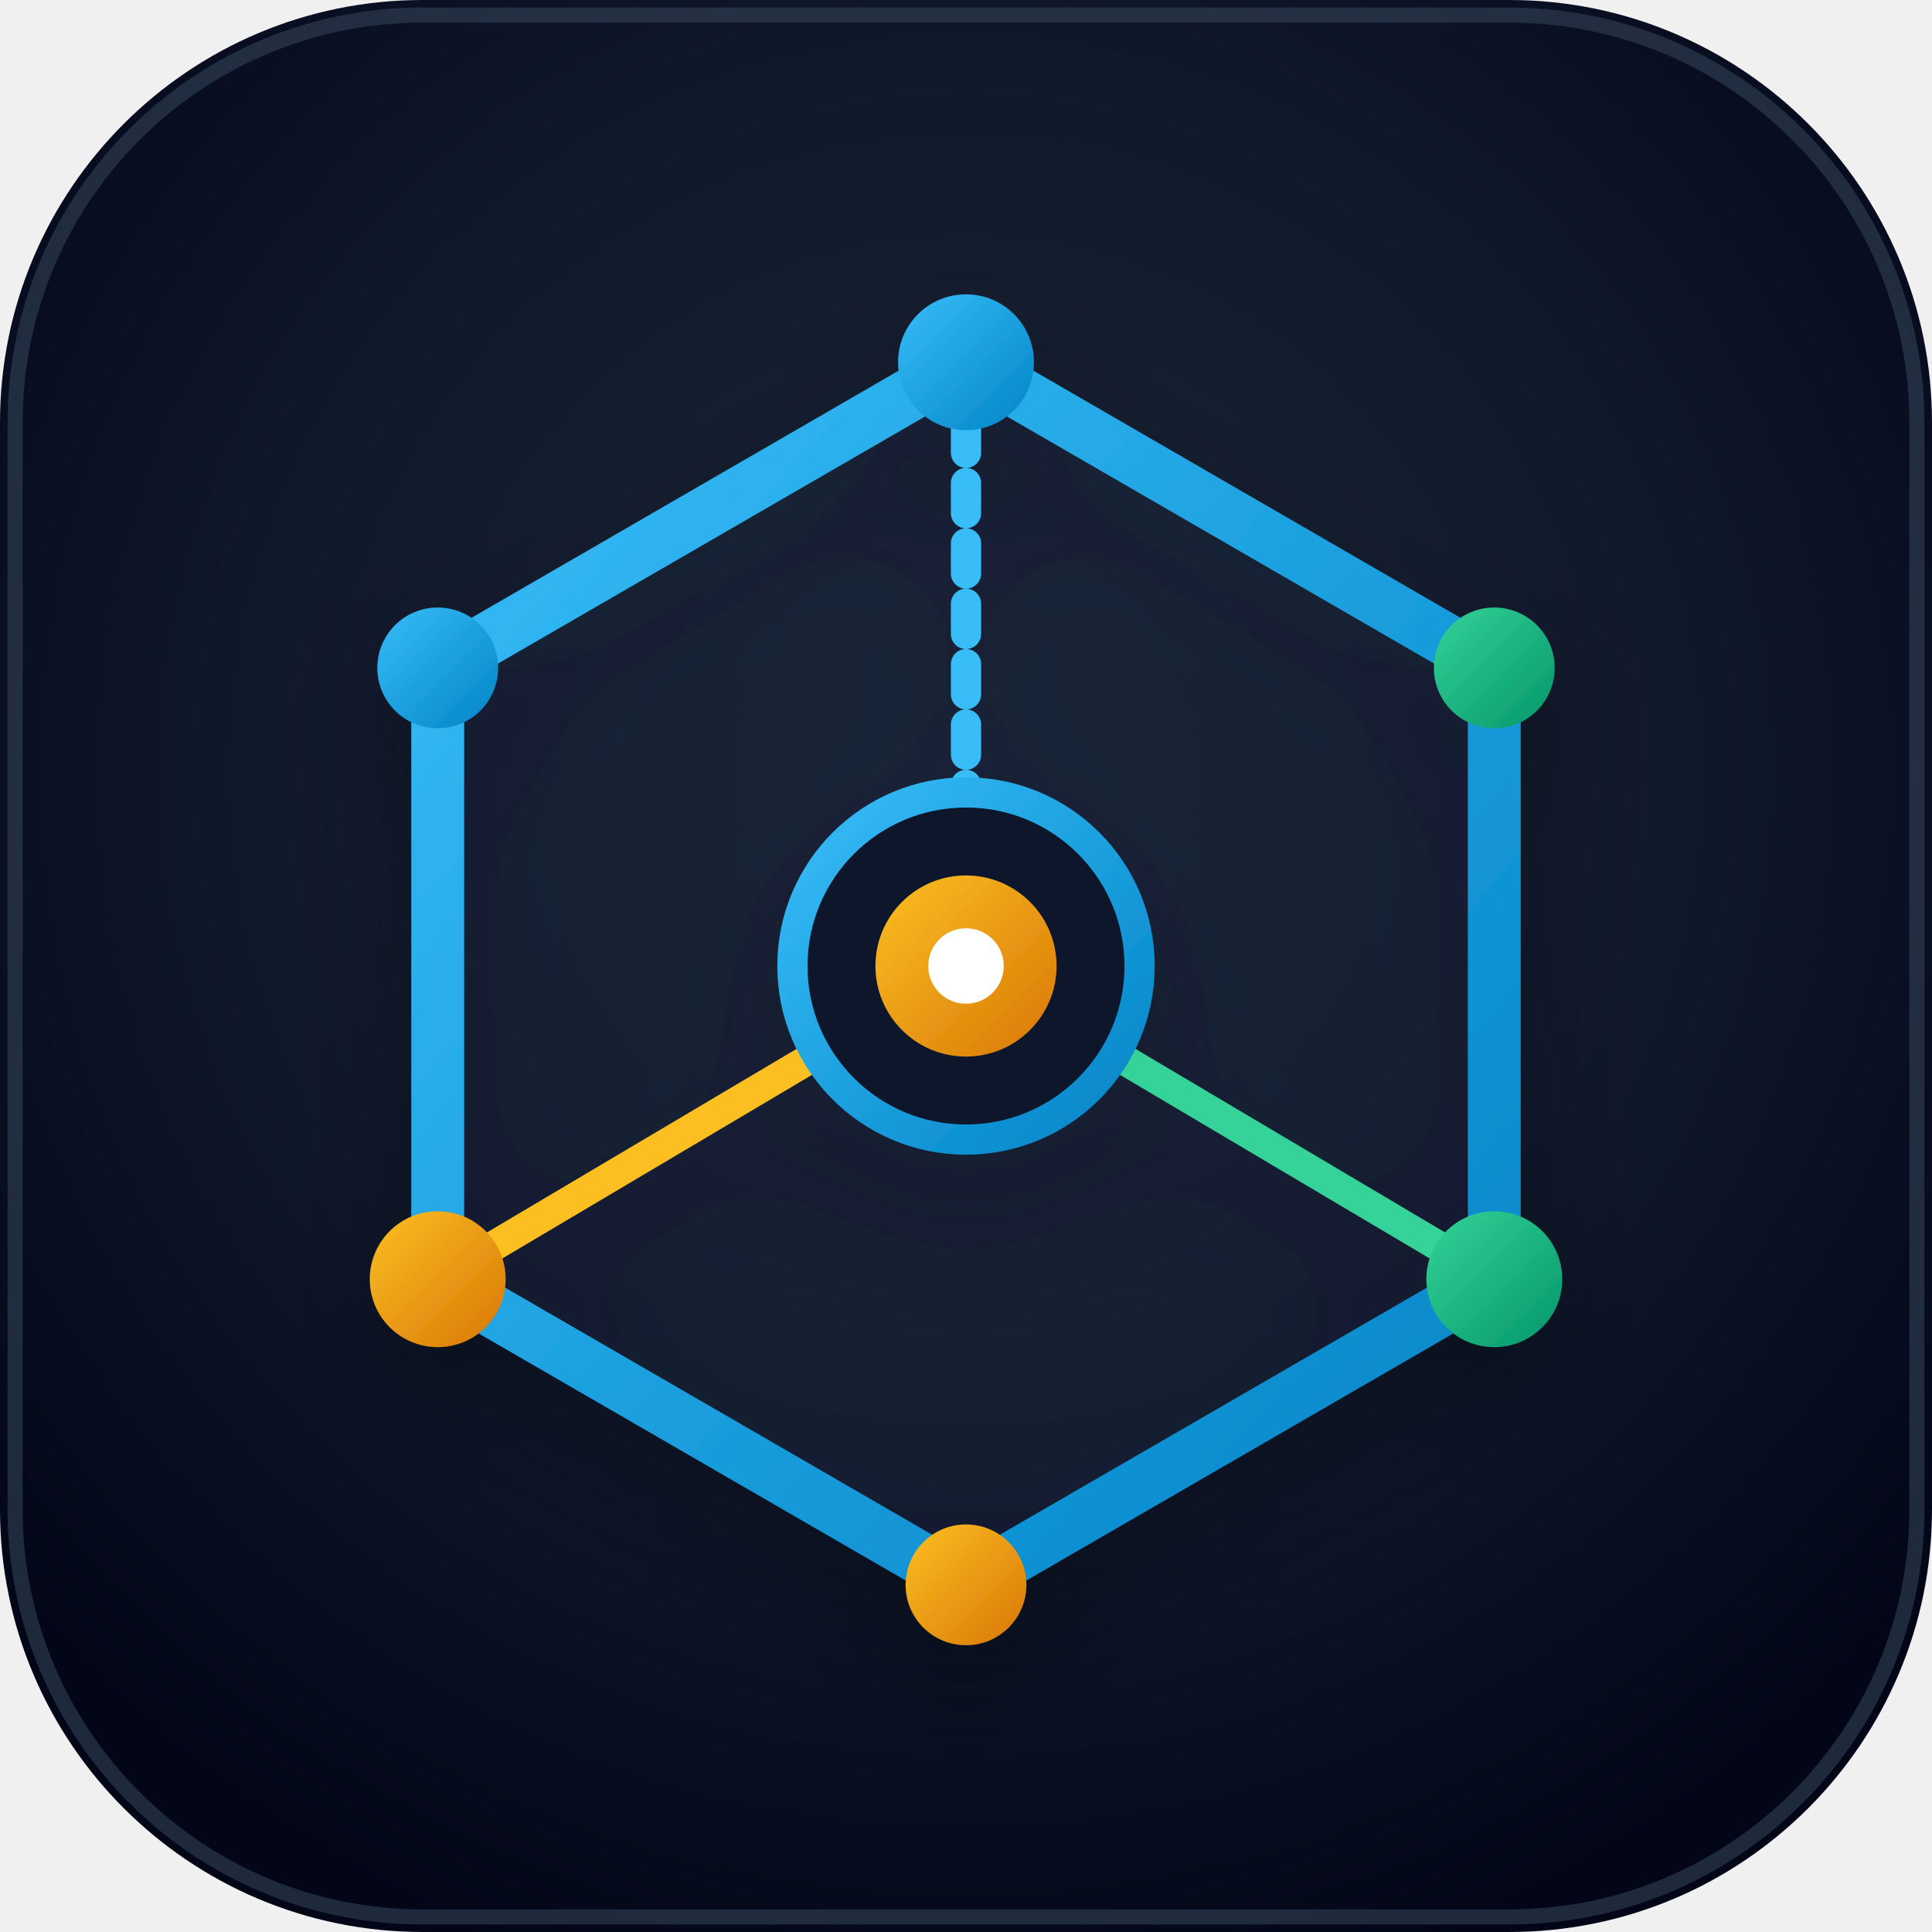
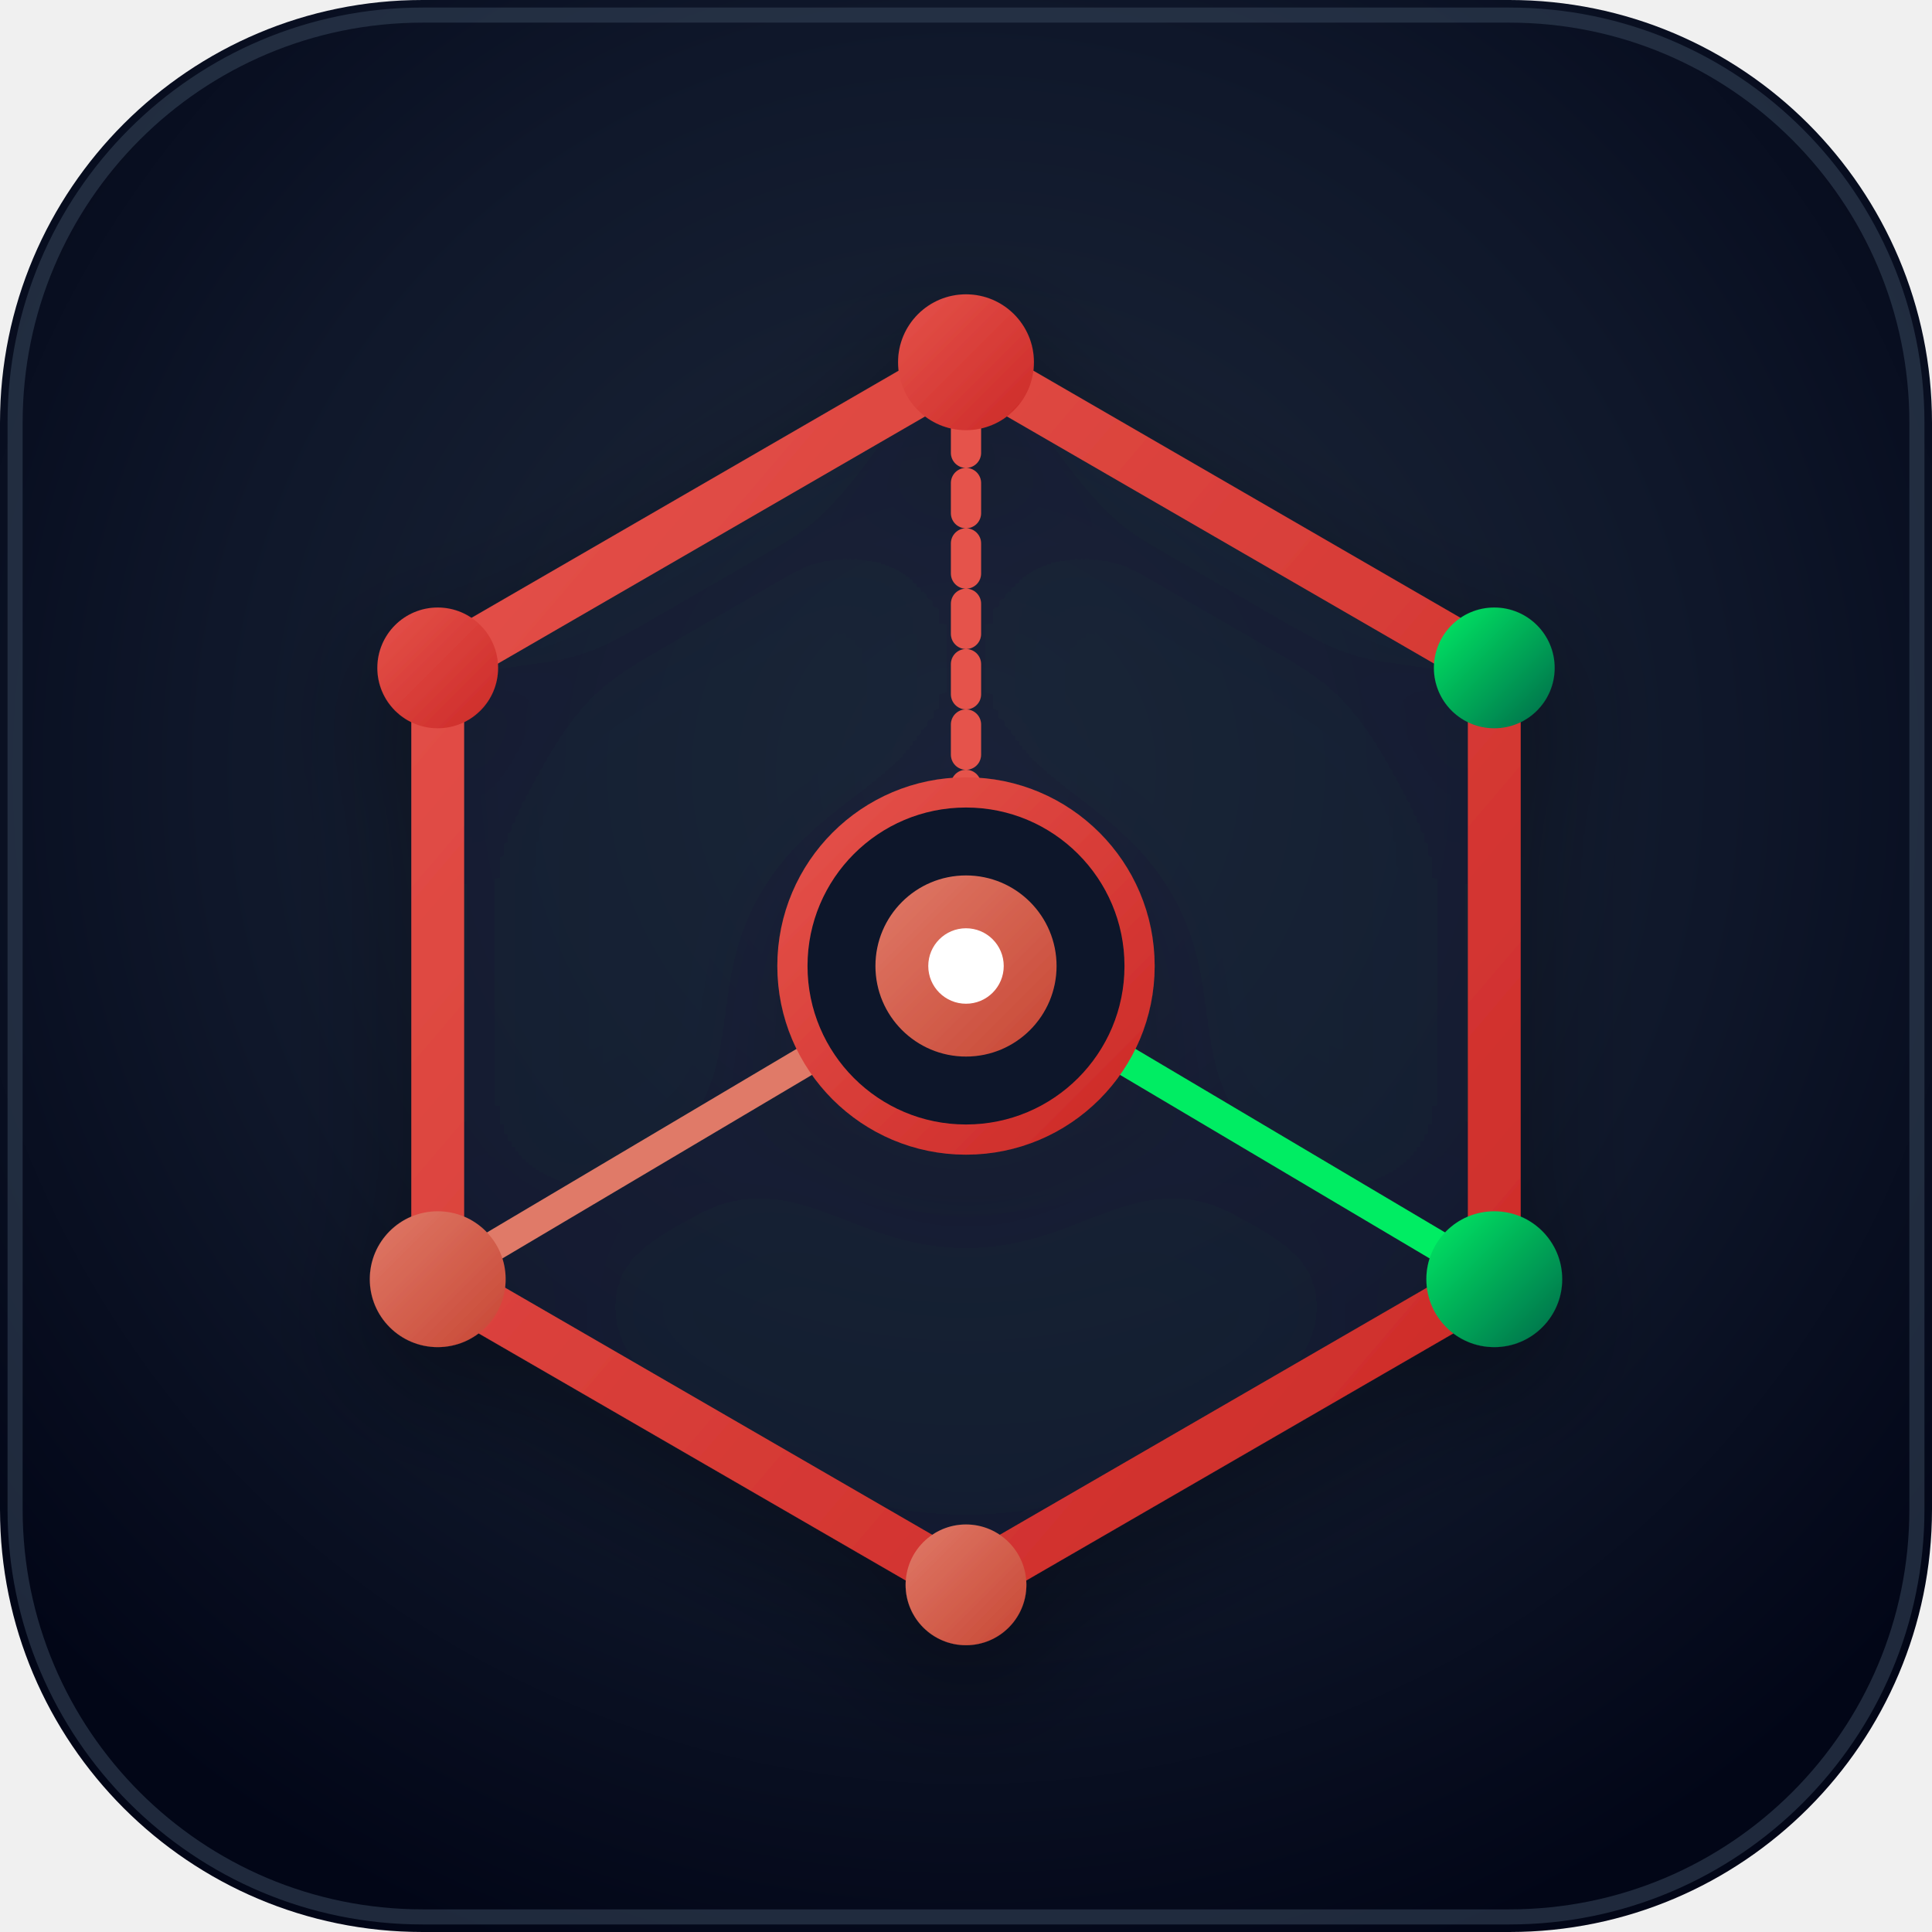
<svg xmlns="http://www.w3.org/2000/svg" viewBox="0 0 512 512" fill="none">
  <defs>
    <radialGradient id="bgGlow" cx="50%" cy="40%" r="65%">
      <stop offset="0%" stop-color="#1e293b" />
      <stop offset="60%" stop-color="#0f172a" />
      <stop offset="100%" stop-color="#020617" />
    </radialGradient>
    <linearGradient id="primaryGrad" x1="0%" y1="0%" x2="100%" y2="100%">
-       <stop offset="0%" stop-color="#38bdf8" />
-       <stop offset="100%" stop-color="#0284c7" />
+       <stop offset="0%" stop-color="#e5534b" />
+       <stop offset="100%" stop-color="#cc2927" />
    </linearGradient>
    <linearGradient id="accentGrad" x1="0%" y1="0%" x2="100%" y2="100%">
-       <stop offset="0%" stop-color="#fbbf24" />
-       <stop offset="100%" stop-color="#d97706" />
+       <stop offset="0%" stop-color="#e07a68" />
+       <stop offset="100%" stop-color="#c74634" />
    </linearGradient>
    <linearGradient id="emeraldGrad" x1="0%" y1="0%" x2="100%" y2="100%">
-       <stop offset="0%" stop-color="#34d399" />
-       <stop offset="100%" stop-color="#059669" />
+       <stop offset="0%" stop-color="#00ed64" />
+       <stop offset="100%" stop-color="#00684a" />
    </linearGradient>
    <filter id="shadow" x="-20%" y="-20%" width="140%" height="140%">
      <feDropShadow dx="0" dy="12" stdDeviation="16" flood-color="#000000" flood-opacity="0.4" />
    </filter>
  </defs>
  <rect width="512" height="512" rx="112" fill="url(#bgGlow)" />
  <rect width="504" height="504" x="4" y="4" rx="108" stroke="#334155" stroke-width="4" stroke-opacity="0.6" />
  <g filter="url(#shadow)">
    <path d="M256 96 L396 177 V339 L256 420 L116 339 V177 Z" stroke="url(#primaryGrad)" stroke-width="14" stroke-linejoin="round" fill="#1e293b" fill-opacity="0.45" />
-     <path d="M256 96 L256 256" stroke="#38bdf8" stroke-width="8" stroke-linecap="round" stroke-dasharray="8 8" />
-     <path d="M396 339 L256 256" stroke="#34d399" stroke-width="8" stroke-linecap="round" />
-     <path d="M116 339 L256 256" stroke="#fbbf24" stroke-width="8" stroke-linecap="round" />
+     <path d="M256 96 L256 256" stroke="#e5534b" stroke-width="8" stroke-linecap="round" stroke-dasharray="8 8" />
+     <path d="M396 339 L256 256" stroke="#00ed64" stroke-width="8" stroke-linecap="round" />
+     <path d="M116 339 L256 256" stroke="#e07a68" stroke-width="8" stroke-linecap="round" />
    <circle cx="256" cy="96" r="18" fill="url(#primaryGrad)" />
    <circle cx="396" cy="177" r="16" fill="url(#emeraldGrad)" />
    <circle cx="396" cy="339" r="18" fill="url(#emeraldGrad)" />
    <circle cx="256" cy="420" r="16" fill="url(#accentGrad)" />
    <circle cx="116" cy="339" r="18" fill="url(#accentGrad)" />
    <circle cx="116" cy="177" r="16" fill="url(#primaryGrad)" />
    <circle cx="256" cy="256" r="46" fill="#0f172a" stroke="url(#primaryGrad)" stroke-width="8" />
    <circle cx="256" cy="256" r="24" fill="url(#accentGrad)" />
    <circle cx="256" cy="256" r="10" fill="#ffffff" />
  </g>
</svg>
